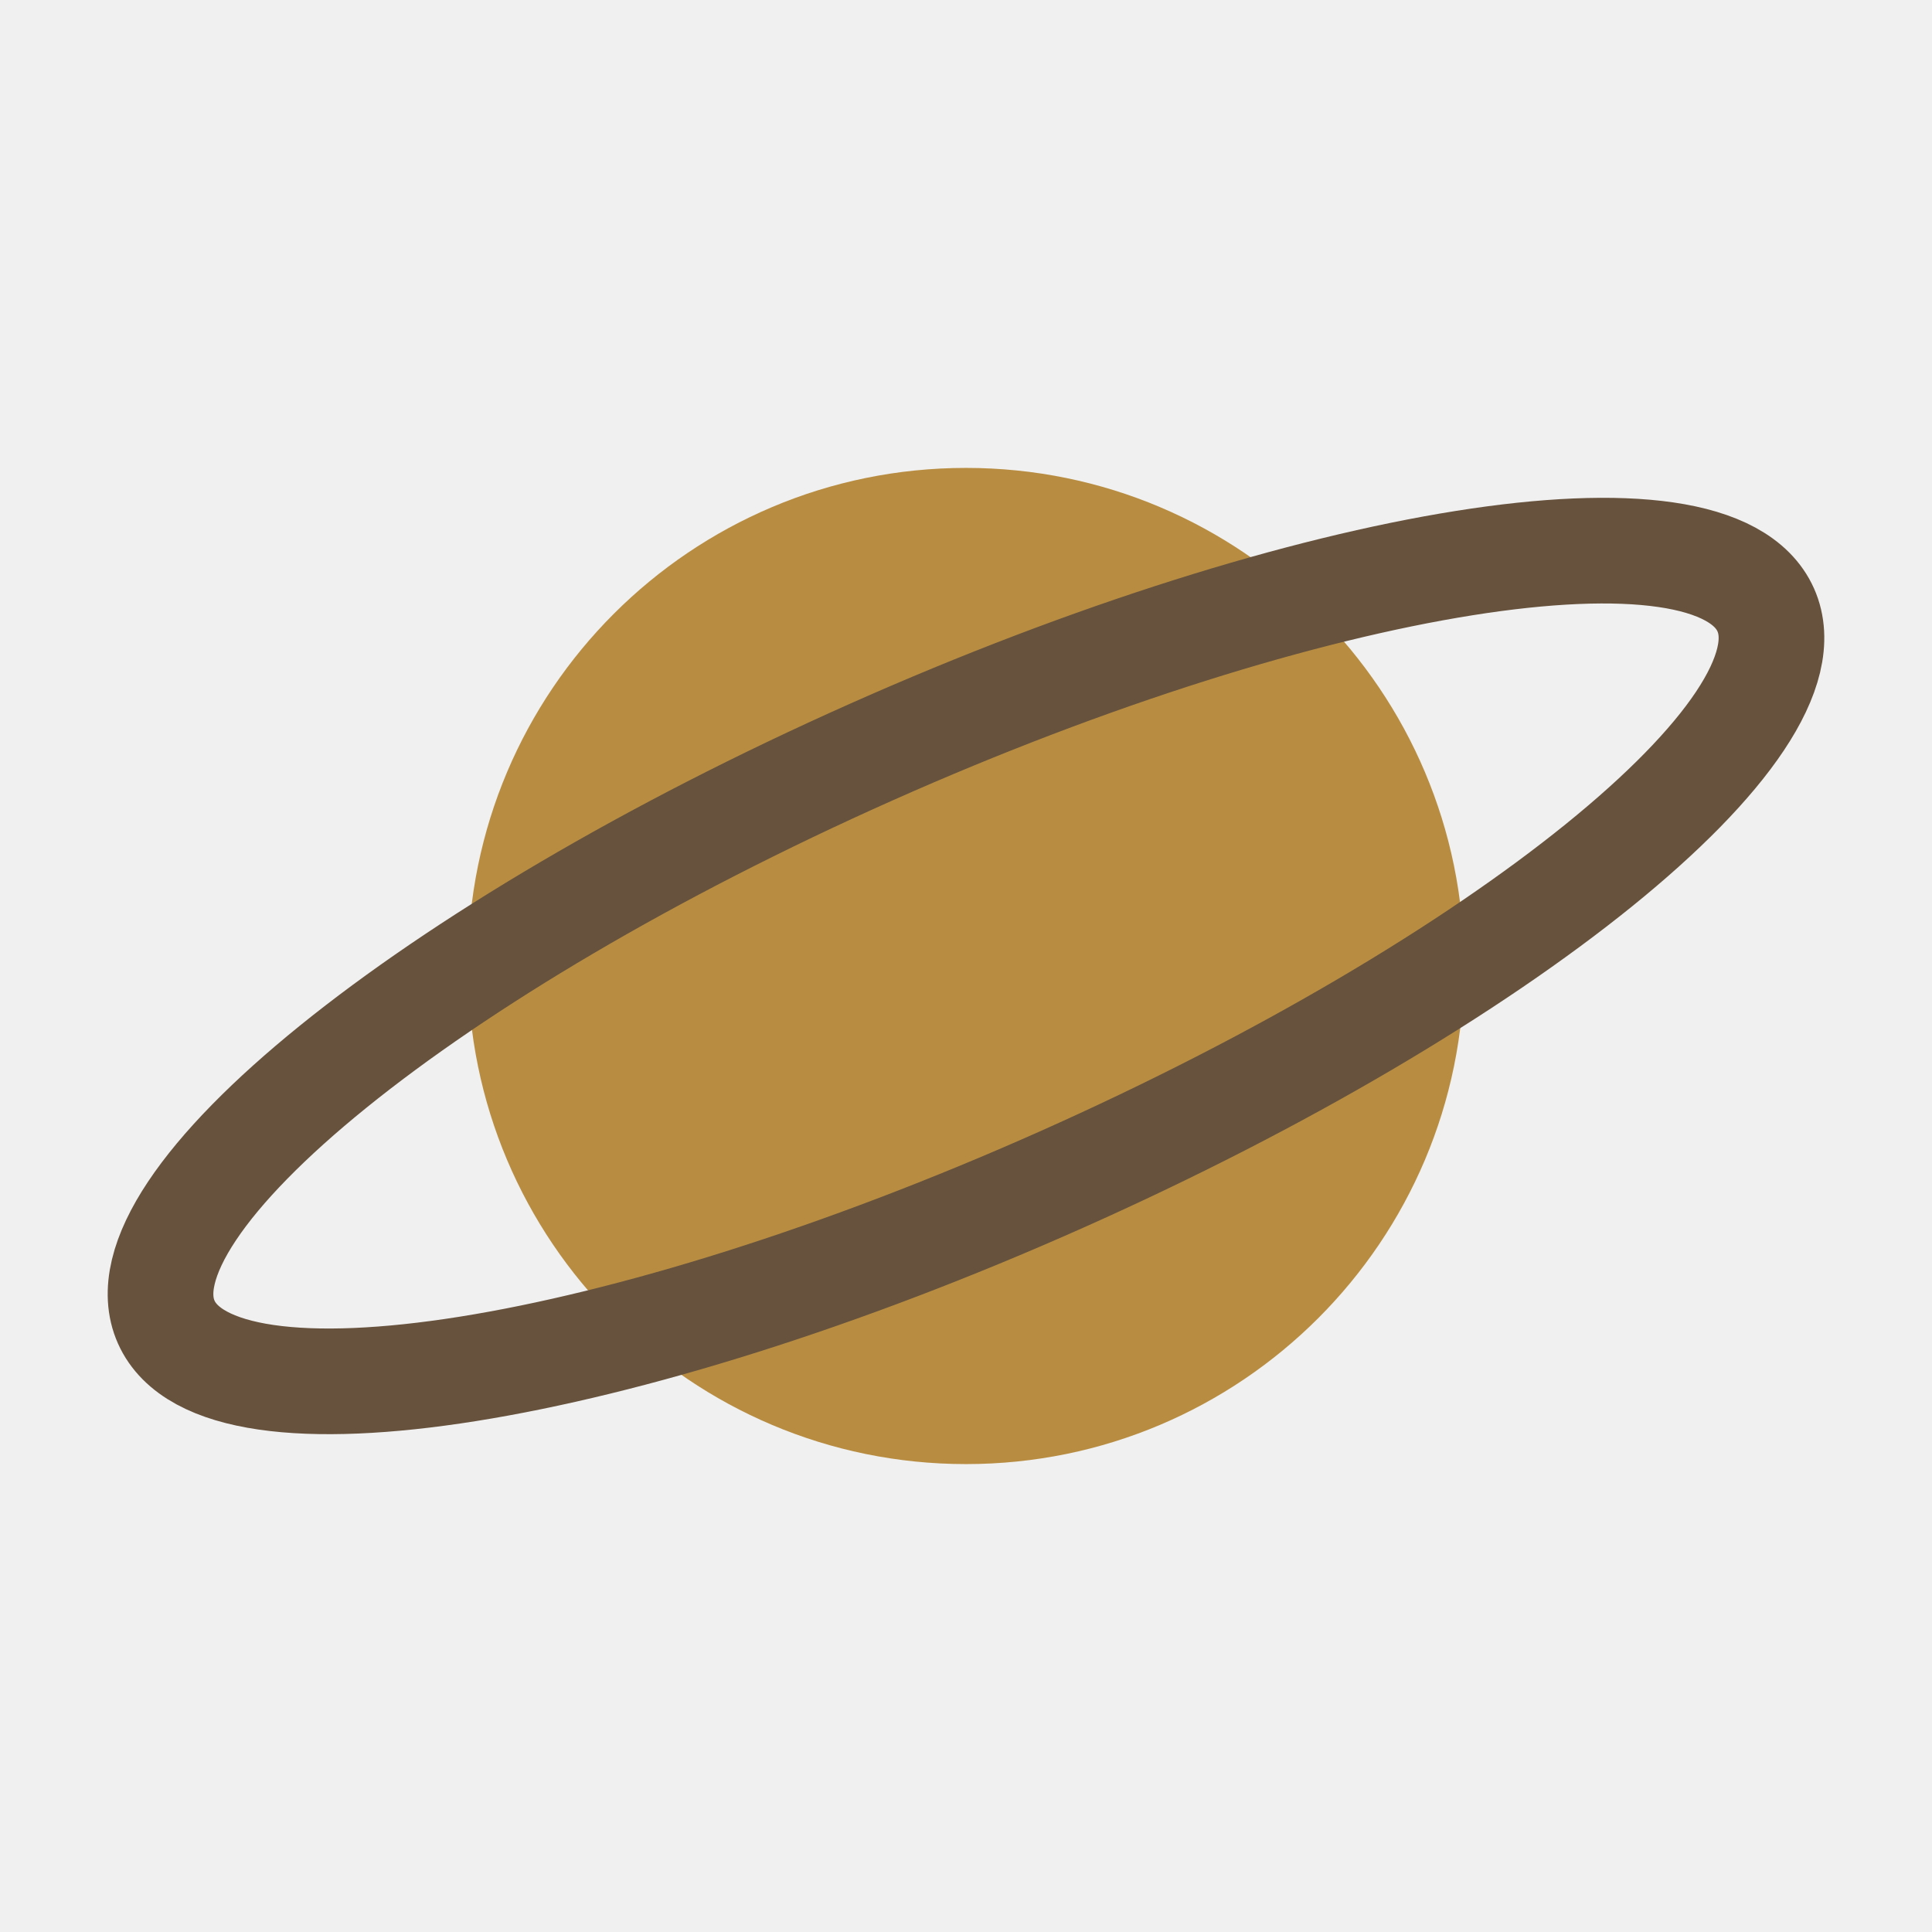
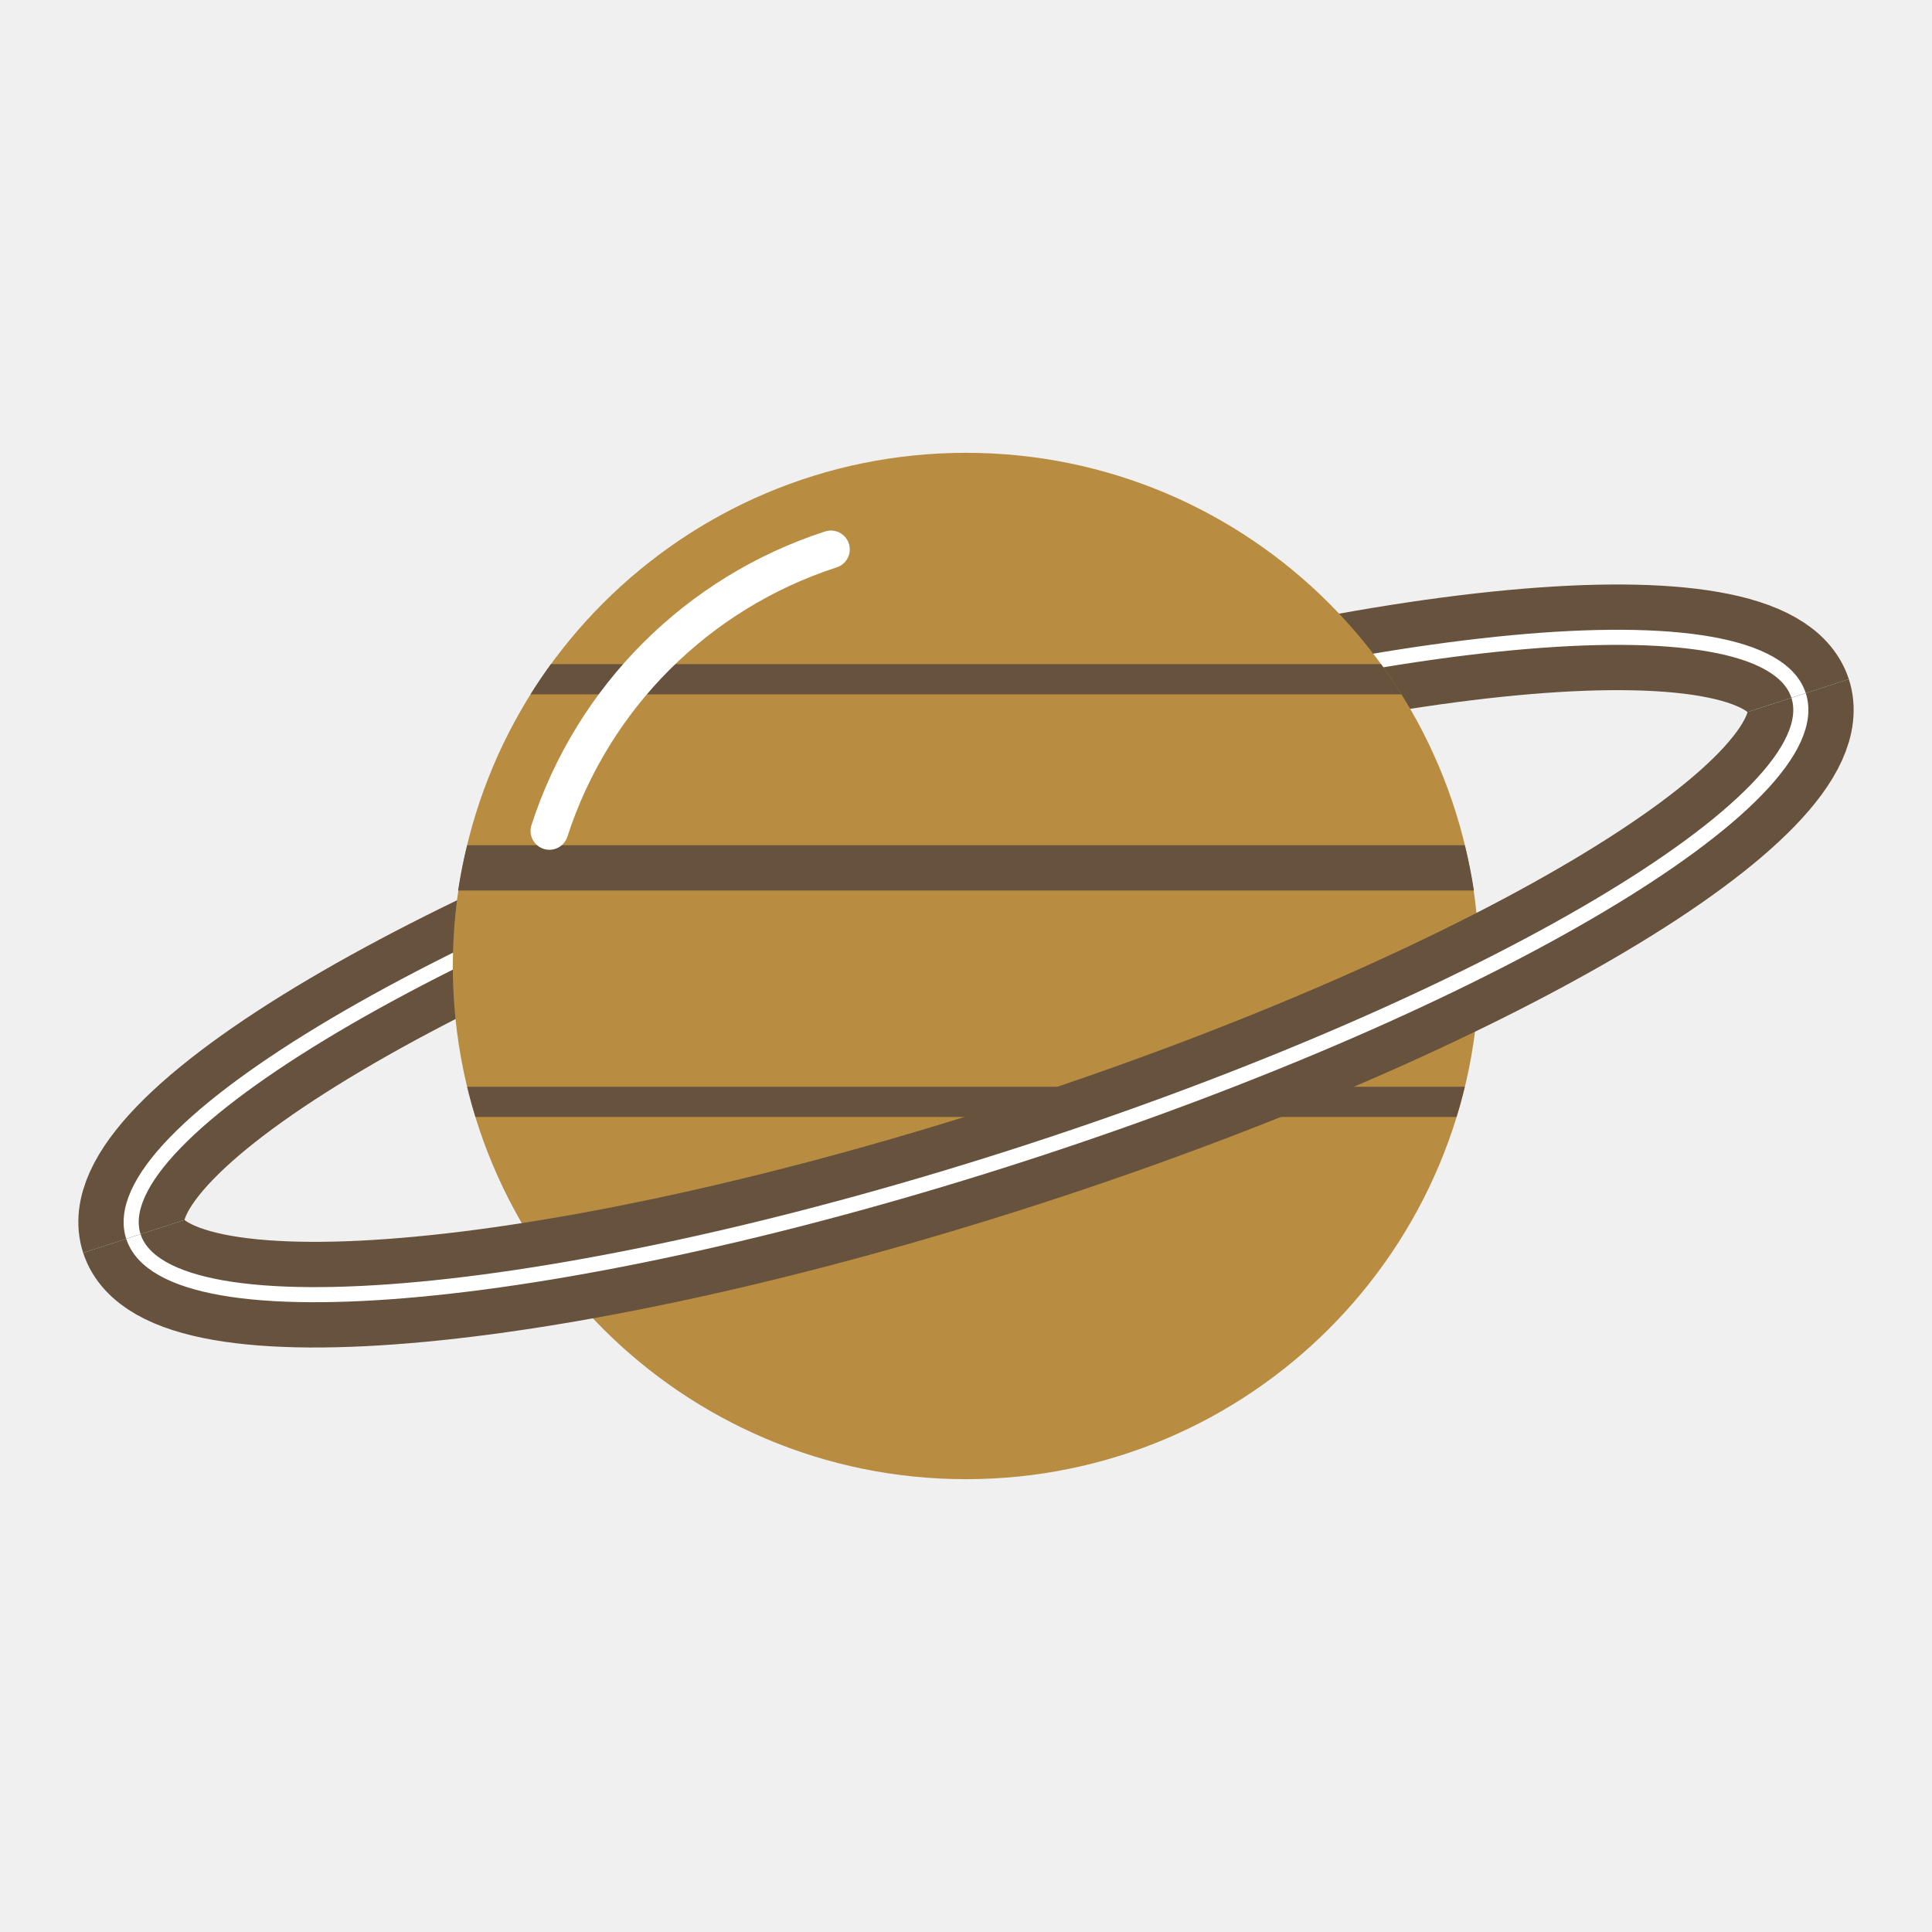
<svg xmlns="http://www.w3.org/2000/svg" viewBox="0 0 256 256" width="256" height="256">
-   <circle cx="128" cy="128" r="66" fill="#B88D42" />
-   <g fill="none" stroke="#66523D" stroke-width="14" stroke-linecap="round" stroke-linejoin="round">
-     <ellipse cx="128" cy="128" rx="116" ry="31" transform="rotate(-24 128 128)" />
+   <g transform="translate(128 128) rotate(-18)" fill="none" stroke="#66523D" stroke-width="14">
+     <path d="M-116 0A116 26 0 0 1 116 0" />
+   </g>
+   <g transform="translate(128 128) rotate(-18)" fill="none" stroke="#FFFFFF" stroke-width="2">
+     <path d="M-116 0A116 26 0 0 1 116 0" />
+   </g>
+   <circle cx="128" cy="128" r="68" fill="#B88D42" />
+   <path fill="#66523D" d="M73.0 88H183.0A68 68 0 0 1 185.7 92H70.3A68 68 0 0 1 73.0 88Z" />
+   <path fill="#66523D" d="M61.9 112H194.1A68 68 0 0 1 195.3 118H60.7A68 68 0 0 1 61.9 112Z" />
+   <path fill="#66523D" d="M61.9 144H194.1A68 68 0 0 1 193.0 148H63.0A68 68 0 0 1 61.9 144Z" />
+   <path fill="none" stroke="#FFFFFF" stroke-width="5" stroke-linecap="round" d="M72.8 110.1A58 58 0 0 1 110.1 72.8" />
+   <g transform="translate(128 128) rotate(-18)" fill="none" stroke="#66523D" stroke-width="14">
+     <path d="M-116 0A116 26 0 0 0 116 0" />
+   </g>
+   <g transform="translate(128 128) rotate(-18)" fill="none" stroke="#FFFFFF" stroke-width="2">
+     <path d="M-116 0A116 26 0 0 0 116 0" />
  </g>
</svg>
